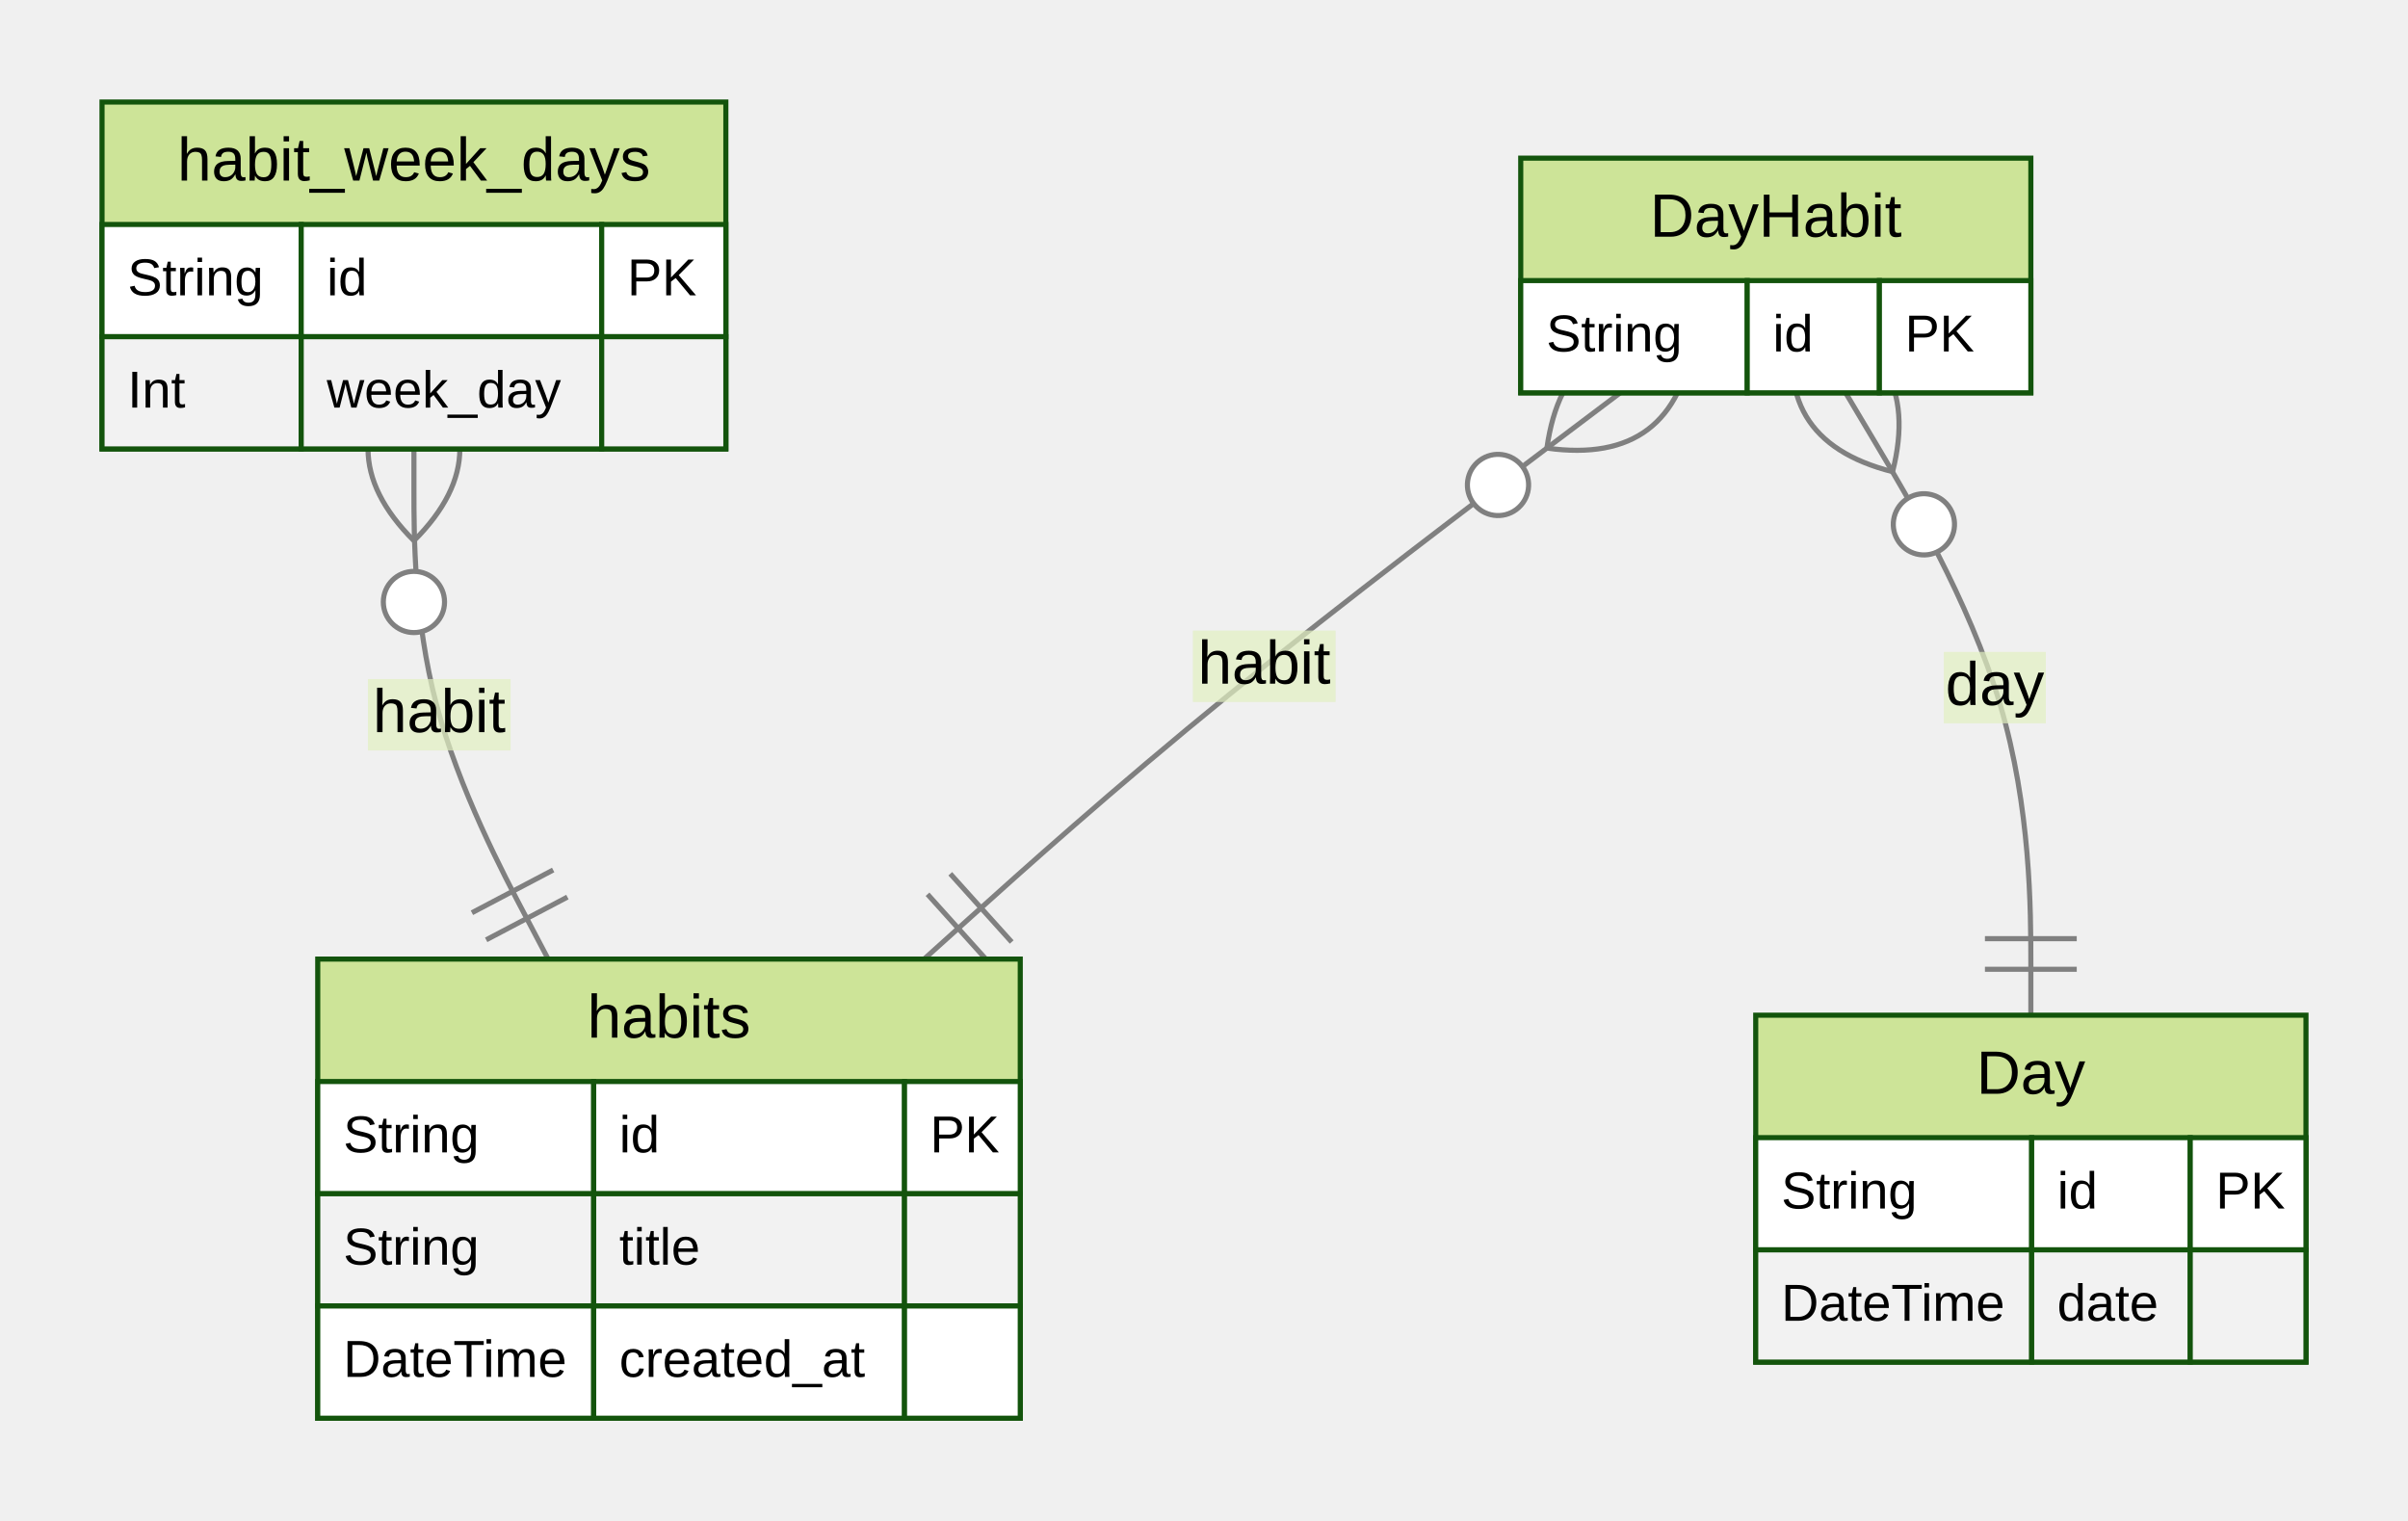
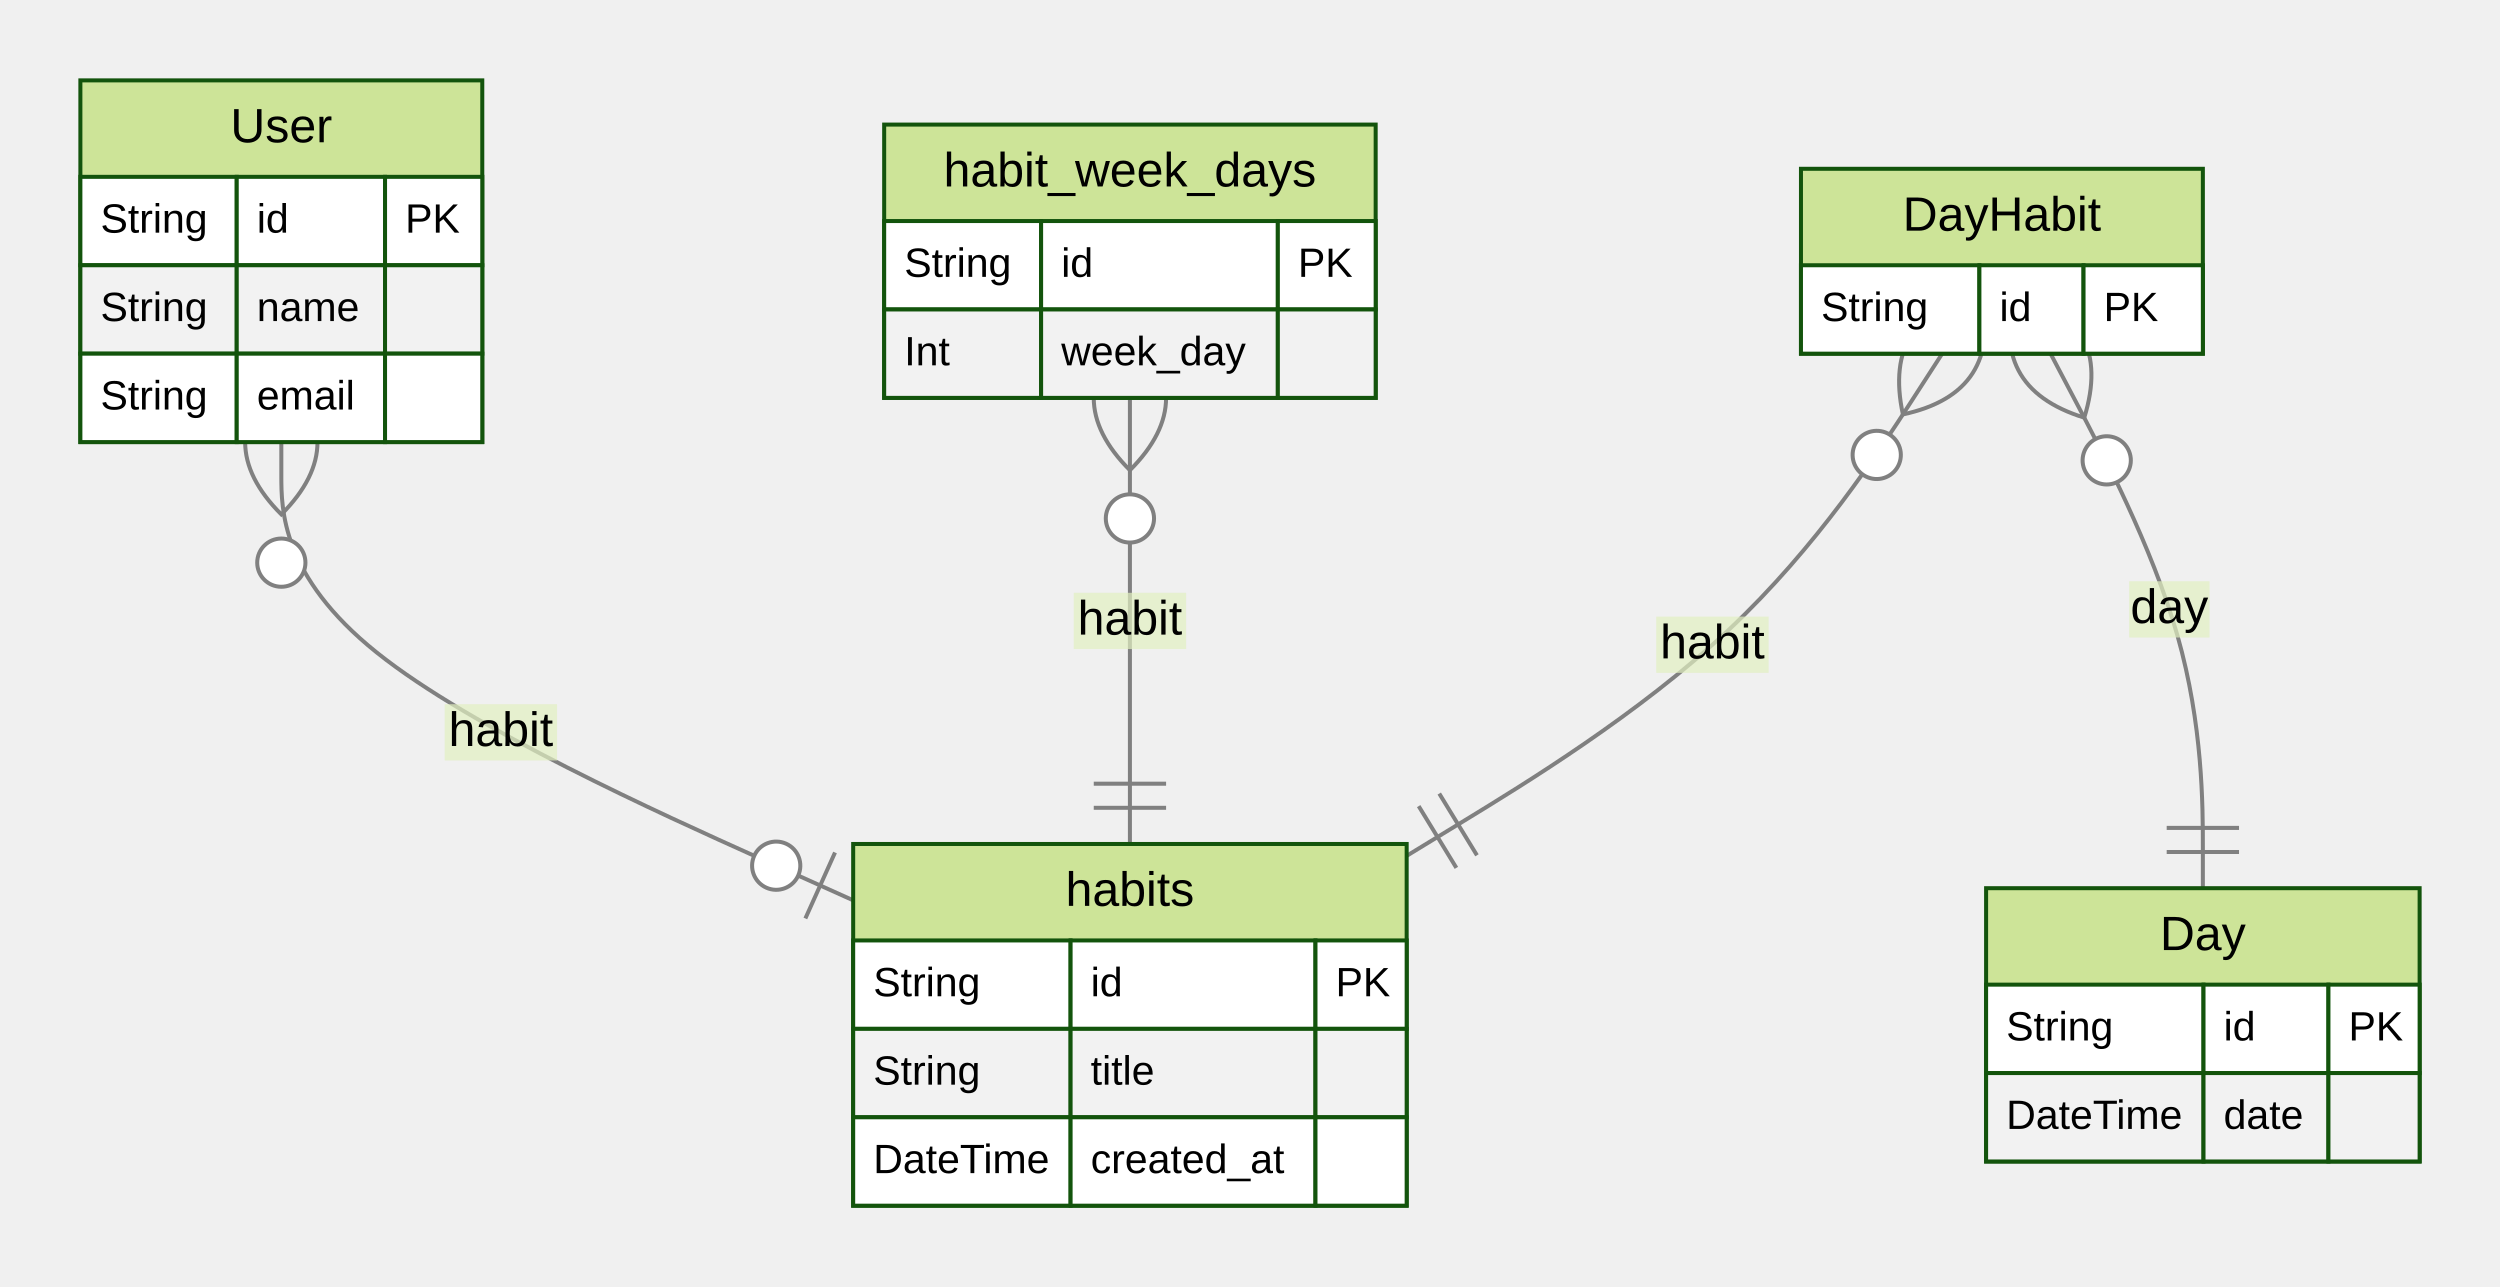
- <svg xmlns="http://www.w3.org/2000/svg" aria-roledescription="er" viewBox="0 0 472.051 298" style="max-width: 472.051px; background-color: white;" width="100%" id="mermaid-0">
+ <svg xmlns="http://www.w3.org/2000/svg" aria-roledescription="er" viewBox="0 0 622.051 320" style="max-width: 622.051px; background-color: white;" width="100%" id="mermaid-0">
  <style>#mermaid-0{font-family:"trebuchet ms",verdana,arial,sans-serif;font-size:16px;fill:#000000;}#mermaid-0 .error-icon{fill:#552222;}#mermaid-0 .error-text{fill:#552222;stroke:#552222;}#mermaid-0 .edge-thickness-normal{stroke-width:2px;}#mermaid-0 .edge-thickness-thick{stroke-width:3.5px;}#mermaid-0 .edge-pattern-solid{stroke-dasharray:0;}#mermaid-0 .edge-pattern-dashed{stroke-dasharray:3;}#mermaid-0 .edge-pattern-dotted{stroke-dasharray:2;}#mermaid-0 .marker{fill:#000000;stroke:#000000;}#mermaid-0 .marker.cross{stroke:#000000;}#mermaid-0 svg{font-family:"trebuchet ms",verdana,arial,sans-serif;font-size:16px;}#mermaid-0 .entityBox{fill:#cde498;stroke:#13540c;}#mermaid-0 .attributeBoxOdd{fill:#ffffff;stroke:#13540c;}#mermaid-0 .attributeBoxEven{fill:#f2f2f2;stroke:#13540c;}#mermaid-0 .relationshipLabelBox{fill:hsl(78.158, 58.462%, 84.51%);opacity:0.7;background-color:hsl(78.158, 58.462%, 84.51%);}#mermaid-0 .relationshipLabelBox rect{opacity:0.5;}#mermaid-0 .relationshipLine{stroke:#000000;}#mermaid-0 .entityTitleText{text-anchor:middle;font-size:18px;fill:#000000;}#mermaid-0 :root{--mermaid-font-family:"trebuchet ms",verdana,arial,sans-serif;}</style>
  <g />
  <defs>
    <marker orient="auto" markerHeight="18" markerWidth="18" refY="9" refX="0" id="ONLY_ONE_START">
      <path d="M9,0 L9,18 M15,0 L15,18" fill="none" stroke="gray" />
    </marker>
  </defs>
  <defs>
    <marker orient="auto" markerHeight="18" markerWidth="18" refY="9" refX="18" id="ONLY_ONE_END">
      <path d="M3,0 L3,18 M9,0 L9,18" fill="none" stroke="gray" />
    </marker>
  </defs>
  <defs>
    <marker orient="auto" markerHeight="18" markerWidth="30" refY="9" refX="0" id="ZERO_OR_ONE_START">
      <circle r="6" cy="9" cx="21" fill="white" stroke="gray" />
      <path d="M9,0 L9,18" fill="none" stroke="gray" />
    </marker>
  </defs>
  <defs>
    <marker orient="auto" markerHeight="18" markerWidth="30" refY="9" refX="30" id="ZERO_OR_ONE_END">
      <circle r="6" cy="9" cx="9" fill="white" stroke="gray" />
      <path d="M21,0 L21,18" fill="none" stroke="gray" />
    </marker>
  </defs>
  <defs>
    <marker orient="auto" markerHeight="36" markerWidth="45" refY="18" refX="18" id="ONE_OR_MORE_START">
      <path d="M0,18 Q 18,0 36,18 Q 18,36 0,18 M42,9 L42,27" fill="none" stroke="gray" />
    </marker>
  </defs>
  <defs>
    <marker orient="auto" markerHeight="36" markerWidth="45" refY="18" refX="27" id="ONE_OR_MORE_END">
      <path d="M3,9 L3,27 M9,18 Q27,0 45,18 Q27,36 9,18" fill="none" stroke="gray" />
    </marker>
  </defs>
  <defs>
    <marker orient="auto" markerHeight="36" markerWidth="57" refY="18" refX="18" id="ZERO_OR_MORE_START">
      <circle r="6" cy="18" cx="48" fill="white" stroke="gray" />
      <path d="M0,18 Q18,0 36,18 Q18,36 0,18" fill="none" stroke="gray" />
    </marker>
  </defs>
  <defs>
    <marker orient="auto" markerHeight="36" markerWidth="57" refY="18" refX="39" id="ZERO_OR_MORE_END">
      <circle r="6" cy="18" cx="9" fill="white" stroke="gray" />
      <path d="M21,18 Q39,0 57,18 Q39,36 21,18" fill="none" stroke="gray" />
    </marker>
  </defs>
-   <path style="stroke: gray; fill: none;" marker-start="url(#ZERO_OR_MORE_START)" marker-end="url(#ONLY_ONE_END)" d="M81.146,88L81.146,96.333C81.146,104.667,81.146,121.333,85.532,138C89.918,154.667,98.69,171.333,103.076,179.667L107.462,188" class="er relationshipLine" />
-   <path style="stroke: gray; fill: none;" marker-start="url(#ZERO_OR_MORE_START)" marker-end="url(#ONLY_ONE_END)" d="M361.807,77L367.859,87.167C373.91,97.333,386.013,117.667,392.065,138C398.116,158.333,398.116,178.667,398.116,188.833L398.116,199" class="er relationshipLine" />
-   <path style="stroke: gray; fill: none;" marker-start="url(#ZERO_OR_MORE_START)" marker-end="url(#ONLY_ONE_END)" d="M317.615,77L304.132,87.167C290.65,97.333,263.685,117.667,240.941,136.167C218.198,154.667,199.676,171.333,190.416,179.667L181.155,188" class="er relationshipLine" />
-   <g transform="translate(62.28748,188 )" id="entity-habits-3c599996-5758-4429-a65b-f73a45cbeb2c">
+   <path style="stroke: gray; fill: none;" marker-start="url(#ZERO_OR_MORE_START)" marker-end="url(#ZERO_OR_ONE_END)" d="M70,110L70,118.333C70,126.667,70,143.333,93.715,162.336C117.429,181.34,164.858,202.679,188.573,213.349L212.287,224.019" class="er relationshipLine" />
+   <path style="stroke: gray; fill: none;" marker-start="url(#ZERO_OR_MORE_START)" marker-end="url(#ONLY_ONE_END)" d="M281.146,99L281.146,109.167C281.146,119.333,281.146,139.667,281.146,158.167C281.146,176.667,281.146,193.333,281.146,201.667L281.146,210" class="er relationshipLine" />
+   <path style="stroke: gray; fill: none;" marker-start="url(#ZERO_OR_MORE_START)" marker-end="url(#ONLY_ONE_END)" d="M510.222,88L516.538,100C522.853,112,535.485,136,541.801,158.167C548.116,180.333,548.116,200.667,548.116,210.833L548.116,221" class="er relationshipLine" />
+   <path style="stroke: gray; fill: none;" marker-start="url(#ZERO_OR_MORE_START)" marker-end="url(#ONLY_ONE_END)" d="M483.252,88L475.497,100C467.741,112,452.23,136,430.023,156.825C407.815,177.651,378.91,195.301,364.458,204.126L350.005,212.952" class="er relationshipLine" />
+   <g transform="translate(20,20 )" id="entity-User-7de1b07e-47a0-4605-9d0a-83c8804b87f6">
+     <rect height="90" width="100" y="0" x="0" class="er entityBox" />
+     <text style="dominant-baseline: middle; text-anchor: middle; font-size: 12px;" transform="translate(50,12)" y="0" x="0" id="text-entity-User-7de1b07e-47a0-4605-9d0a-83c8804b87f6" class="er entityLabel">User</text>
+     <rect height="22" width="38.902" y="24" x="0" class="er attributeBoxOdd" />
+     <text style="dominant-baseline: middle; font-size: 10.2px;" transform="translate(5,35)" y="0" x="0" id="text-entity-User-7de1b07e-47a0-4605-9d0a-83c8804b87f6-attr-1-type" class="er entityLabel">String</text>
+     <rect height="22" width="36.905" y="24" x="38.902" class="er attributeBoxOdd" />
+     <text style="dominant-baseline: middle; font-size: 10.2px;" transform="translate(43.90184,35)" y="0" x="0" id="text-entity-User-7de1b07e-47a0-4605-9d0a-83c8804b87f6-attr-1-name" class="er entityLabel">id</text>
+     <rect height="22" width="24.193" y="24" x="75.807" class="er attributeBoxOdd" />
+     <text style="dominant-baseline: middle; font-size: 10.2px;" transform="translate(80.80653,35)" y="0" x="0" id="text-entity-User-7de1b07e-47a0-4605-9d0a-83c8804b87f6-attr-1-key" class="er entityLabel">PK</text>
+     <rect height="22" width="38.902" y="46" x="0" class="er attributeBoxEven" />
+     <text style="dominant-baseline: middle; font-size: 10.2px;" transform="translate(5,57)" y="0" x="0" id="text-entity-User-7de1b07e-47a0-4605-9d0a-83c8804b87f6-attr-2-type" class="er entityLabel">String</text>
+     <rect height="22" width="36.905" y="46" x="38.902" class="er attributeBoxEven" />
+     <text style="dominant-baseline: middle; font-size: 10.2px;" transform="translate(43.90184,57)" y="0" x="0" id="text-entity-User-7de1b07e-47a0-4605-9d0a-83c8804b87f6-attr-2-name" class="er entityLabel">name</text>
+     <rect height="22" width="24.193" y="46" x="75.807" class="er attributeBoxEven" />
+     <text style="dominant-baseline: middle; font-size: 10.2px;" transform="translate(80.80653,57)" y="0" x="0" id="text-entity-User-7de1b07e-47a0-4605-9d0a-83c8804b87f6-attr-2-key" class="er entityLabel" />
+     <rect height="22" width="38.902" y="68" x="0" class="er attributeBoxOdd" />
+     <text style="dominant-baseline: middle; font-size: 10.2px;" transform="translate(5,79)" y="0" x="0" id="text-entity-User-7de1b07e-47a0-4605-9d0a-83c8804b87f6-attr-3-type" class="er entityLabel">String</text>
+     <rect height="22" width="36.905" y="68" x="38.902" class="er attributeBoxOdd" />
+     <text style="dominant-baseline: middle; font-size: 10.2px;" transform="translate(43.90184,79)" y="0" x="0" id="text-entity-User-7de1b07e-47a0-4605-9d0a-83c8804b87f6-attr-3-name" class="er entityLabel">email</text>
+     <rect height="22" width="24.193" y="68" x="75.807" class="er attributeBoxOdd" />
+     <text style="dominant-baseline: middle; font-size: 10.2px;" transform="translate(80.80653,79)" y="0" x="0" id="text-entity-User-7de1b07e-47a0-4605-9d0a-83c8804b87f6-attr-3-key" class="er entityLabel" />
+   </g>
+   <g transform="translate(212.2875,210 )" id="entity-habits-ca1dd294-c6c6-433d-8138-730aab728110">
    <rect height="90" width="137.718" y="0" x="0" class="er entityBox" />
-     <text style="dominant-baseline: middle; text-anchor: middle; font-size: 12px;" transform="translate(68.85901,12)" y="0" x="0" id="text-entity-habits-3c599996-5758-4429-a65b-f73a45cbeb2c" class="er entityLabel">habits</text>
+     <text style="dominant-baseline: middle; text-anchor: middle; font-size: 12px;" transform="translate(68.85901,12)" y="0" x="0" id="text-entity-habits-ca1dd294-c6c6-433d-8138-730aab728110" class="er entityLabel">habits</text>
    <rect height="22" width="54.096" y="24" x="0" class="er attributeBoxOdd" />
-     <text style="dominant-baseline: middle; font-size: 10.2px;" transform="translate(5,35)" y="0" x="0" id="text-entity-habits-3c599996-5758-4429-a65b-f73a45cbeb2c-attr-1-type" class="er entityLabel">String</text>
+     <text style="dominant-baseline: middle; font-size: 10.2px;" transform="translate(5,35)" y="0" x="0" id="text-entity-habits-ca1dd294-c6c6-433d-8138-730aab728110-attr-1-type" class="er entityLabel">String</text>
    <rect height="22" width="60.935" y="24" x="54.096" class="er attributeBoxOdd" />
-     <text style="dominant-baseline: middle; font-size: 10.2px;" transform="translate(59.09555,35)" y="0" x="0" id="text-entity-habits-3c599996-5758-4429-a65b-f73a45cbeb2c-attr-1-name" class="er entityLabel">id</text>
+     <text style="dominant-baseline: middle; font-size: 10.2px;" transform="translate(59.09555,35)" y="0" x="0" id="text-entity-habits-ca1dd294-c6c6-433d-8138-730aab728110-attr-1-name" class="er entityLabel">id</text>
    <rect height="22" width="22.688" y="24" x="115.03" class="er attributeBoxOdd" />
-     <text style="dominant-baseline: middle; font-size: 10.2px;" transform="translate(120.0303,35)" y="0" x="0" id="text-entity-habits-3c599996-5758-4429-a65b-f73a45cbeb2c-attr-1-key" class="er entityLabel">PK</text>
+     <text style="dominant-baseline: middle; font-size: 10.2px;" transform="translate(120.0303,35)" y="0" x="0" id="text-entity-habits-ca1dd294-c6c6-433d-8138-730aab728110-attr-1-key" class="er entityLabel">PK</text>
    <rect height="22" width="54.096" y="46" x="0" class="er attributeBoxEven" />
-     <text style="dominant-baseline: middle; font-size: 10.2px;" transform="translate(5,57)" y="0" x="0" id="text-entity-habits-3c599996-5758-4429-a65b-f73a45cbeb2c-attr-2-type" class="er entityLabel">String</text>
+     <text style="dominant-baseline: middle; font-size: 10.2px;" transform="translate(5,57)" y="0" x="0" id="text-entity-habits-ca1dd294-c6c6-433d-8138-730aab728110-attr-2-type" class="er entityLabel">String</text>
    <rect height="22" width="60.935" y="46" x="54.096" class="er attributeBoxEven" />
-     <text style="dominant-baseline: middle; font-size: 10.2px;" transform="translate(59.09555,57)" y="0" x="0" id="text-entity-habits-3c599996-5758-4429-a65b-f73a45cbeb2c-attr-2-name" class="er entityLabel">title</text>
+     <text style="dominant-baseline: middle; font-size: 10.2px;" transform="translate(59.09555,57)" y="0" x="0" id="text-entity-habits-ca1dd294-c6c6-433d-8138-730aab728110-attr-2-name" class="er entityLabel">title</text>
    <rect height="22" width="22.688" y="46" x="115.03" class="er attributeBoxEven" />
-     <text style="dominant-baseline: middle; font-size: 10.2px;" transform="translate(120.0303,57)" y="0" x="0" id="text-entity-habits-3c599996-5758-4429-a65b-f73a45cbeb2c-attr-2-key" class="er entityLabel" />
+     <text style="dominant-baseline: middle; font-size: 10.2px;" transform="translate(120.0303,57)" y="0" x="0" id="text-entity-habits-ca1dd294-c6c6-433d-8138-730aab728110-attr-2-key" class="er entityLabel" />
    <rect height="22" width="54.096" y="68" x="0" class="er attributeBoxOdd" />
-     <text style="dominant-baseline: middle; font-size: 10.2px;" transform="translate(5,79)" y="0" x="0" id="text-entity-habits-3c599996-5758-4429-a65b-f73a45cbeb2c-attr-3-type" class="er entityLabel">DateTime</text>
+     <text style="dominant-baseline: middle; font-size: 10.2px;" transform="translate(5,79)" y="0" x="0" id="text-entity-habits-ca1dd294-c6c6-433d-8138-730aab728110-attr-3-type" class="er entityLabel">DateTime</text>
    <rect height="22" width="60.935" y="68" x="54.096" class="er attributeBoxOdd" />
-     <text style="dominant-baseline: middle; font-size: 10.2px;" transform="translate(59.09555,79)" y="0" x="0" id="text-entity-habits-3c599996-5758-4429-a65b-f73a45cbeb2c-attr-3-name" class="er entityLabel">created_at</text>
+     <text style="dominant-baseline: middle; font-size: 10.2px;" transform="translate(59.09555,79)" y="0" x="0" id="text-entity-habits-ca1dd294-c6c6-433d-8138-730aab728110-attr-3-name" class="er entityLabel">created_at</text>
    <rect height="22" width="22.688" y="68" x="115.03" class="er attributeBoxOdd" />
-     <text style="dominant-baseline: middle; font-size: 10.2px;" transform="translate(120.0303,79)" y="0" x="0" id="text-entity-habits-3c599996-5758-4429-a65b-f73a45cbeb2c-attr-3-key" class="er entityLabel" />
+     <text style="dominant-baseline: middle; font-size: 10.2px;" transform="translate(120.0303,79)" y="0" x="0" id="text-entity-habits-ca1dd294-c6c6-433d-8138-730aab728110-attr-3-key" class="er entityLabel" />
  </g>
-   <g transform="translate(20,20 )" id="entity-habitweekdays-1e0c8261-c0b1-4c87-9dd1-f15108bf7409">
+   <g transform="translate(220,31 )" id="entity-habitweekdays-9529aff7-d82f-4cdf-9113-92cbb92e1a75">
    <rect height="68" width="122.293" y="0" x="0" class="er entityBox" />
-     <text style="dominant-baseline: middle; text-anchor: middle; font-size: 12px;" transform="translate(61.14648,12)" y="0" x="0" id="text-entity-habitweekdays-1e0c8261-c0b1-4c87-9dd1-f15108bf7409" class="er entityLabel">habit_week_days</text>
+     <text style="dominant-baseline: middle; text-anchor: middle; font-size: 12px;" transform="translate(61.14648,12)" y="0" x="0" id="text-entity-habitweekdays-9529aff7-d82f-4cdf-9113-92cbb92e1a75" class="er entityLabel">habit_week_days</text>
    <rect height="22" width="39.048" y="24" x="0" class="er attributeBoxOdd" />
-     <text style="dominant-baseline: middle; font-size: 10.2px;" transform="translate(5,35)" y="0" x="0" id="text-entity-habitweekdays-1e0c8261-c0b1-4c87-9dd1-f15108bf7409-attr-1-type" class="er entityLabel">String</text>
+     <text style="dominant-baseline: middle; font-size: 10.2px;" transform="translate(5,35)" y="0" x="0" id="text-entity-habitweekdays-9529aff7-d82f-4cdf-9113-92cbb92e1a75-attr-1-type" class="er entityLabel">String</text>
    <rect height="22" width="58.904" y="24" x="39.048" class="er attributeBoxOdd" />
-     <text style="dominant-baseline: middle; font-size: 10.2px;" transform="translate(44.04844,35)" y="0" x="0" id="text-entity-habitweekdays-1e0c8261-c0b1-4c87-9dd1-f15108bf7409-attr-1-name" class="er entityLabel">id</text>
+     <text style="dominant-baseline: middle; font-size: 10.2px;" transform="translate(44.04844,35)" y="0" x="0" id="text-entity-habitweekdays-9529aff7-d82f-4cdf-9113-92cbb92e1a75-attr-1-name" class="er entityLabel">id</text>
    <rect height="22" width="24.34" y="24" x="97.953" class="er attributeBoxOdd" />
-     <text style="dominant-baseline: middle; font-size: 10.2px;" transform="translate(102.9529,35)" y="0" x="0" id="text-entity-habitweekdays-1e0c8261-c0b1-4c87-9dd1-f15108bf7409-attr-1-key" class="er entityLabel">PK</text>
+     <text style="dominant-baseline: middle; font-size: 10.2px;" transform="translate(102.9529,35)" y="0" x="0" id="text-entity-habitweekdays-9529aff7-d82f-4cdf-9113-92cbb92e1a75-attr-1-key" class="er entityLabel">PK</text>
    <rect height="22" width="39.048" y="46" x="0" class="er attributeBoxEven" />
-     <text style="dominant-baseline: middle; font-size: 10.2px;" transform="translate(5,57)" y="0" x="0" id="text-entity-habitweekdays-1e0c8261-c0b1-4c87-9dd1-f15108bf7409-attr-2-type" class="er entityLabel">Int</text>
+     <text style="dominant-baseline: middle; font-size: 10.2px;" transform="translate(5,57)" y="0" x="0" id="text-entity-habitweekdays-9529aff7-d82f-4cdf-9113-92cbb92e1a75-attr-2-type" class="er entityLabel">Int</text>
    <rect height="22" width="58.904" y="46" x="39.048" class="er attributeBoxEven" />
-     <text style="dominant-baseline: middle; font-size: 10.2px;" transform="translate(44.04844,57)" y="0" x="0" id="text-entity-habitweekdays-1e0c8261-c0b1-4c87-9dd1-f15108bf7409-attr-2-name" class="er entityLabel">week_day</text>
+     <text style="dominant-baseline: middle; font-size: 10.2px;" transform="translate(44.04844,57)" y="0" x="0" id="text-entity-habitweekdays-9529aff7-d82f-4cdf-9113-92cbb92e1a75-attr-2-name" class="er entityLabel">week_day</text>
    <rect height="22" width="24.34" y="46" x="97.953" class="er attributeBoxEven" />
-     <text style="dominant-baseline: middle; font-size: 10.2px;" transform="translate(102.9529,57)" y="0" x="0" id="text-entity-habitweekdays-1e0c8261-c0b1-4c87-9dd1-f15108bf7409-attr-2-key" class="er entityLabel" />
+     <text style="dominant-baseline: middle; font-size: 10.2px;" transform="translate(102.9529,57)" y="0" x="0" id="text-entity-habitweekdays-9529aff7-d82f-4cdf-9113-92cbb92e1a75-attr-2-key" class="er entityLabel" />
  </g>
-   <g transform="translate(344.182,199 )" id="entity-Day-7b0f3abf-7411-49f2-a95b-5efeb3aa1818">
+   <g transform="translate(494.182,221 )" id="entity-Day-c23c49e9-fca5-4512-aa53-04ce72ed60bf">
    <rect height="68" width="107.869" y="0" x="0" class="er entityBox" />
-     <text style="dominant-baseline: middle; text-anchor: middle; font-size: 12px;" transform="translate(53.93452,12)" y="0" x="0" id="text-entity-Day-7b0f3abf-7411-49f2-a95b-5efeb3aa1818" class="er entityLabel">Day</text>
+     <text style="dominant-baseline: middle; text-anchor: middle; font-size: 12px;" transform="translate(53.93452,12)" y="0" x="0" id="text-entity-Day-c23c49e9-fca5-4512-aa53-04ce72ed60bf" class="er entityLabel">Day</text>
    <rect height="22" width="54.096" y="24" x="0" class="er attributeBoxOdd" />
-     <text style="dominant-baseline: middle; font-size: 10.2px;" transform="translate(5,35)" y="0" x="0" id="text-entity-Day-7b0f3abf-7411-49f2-a95b-5efeb3aa1818-attr-1-type" class="er entityLabel">String</text>
+     <text style="dominant-baseline: middle; font-size: 10.2px;" transform="translate(5,35)" y="0" x="0" id="text-entity-Day-c23c49e9-fca5-4512-aa53-04ce72ed60bf-attr-1-type" class="er entityLabel">String</text>
    <rect height="22" width="31.086" y="24" x="54.096" class="er attributeBoxOdd" />
-     <text style="dominant-baseline: middle; font-size: 10.2px;" transform="translate(59.09555,35)" y="0" x="0" id="text-entity-Day-7b0f3abf-7411-49f2-a95b-5efeb3aa1818-attr-1-name" class="er entityLabel">id</text>
+     <text style="dominant-baseline: middle; font-size: 10.2px;" transform="translate(59.09555,35)" y="0" x="0" id="text-entity-Day-c23c49e9-fca5-4512-aa53-04ce72ed60bf-attr-1-name" class="er entityLabel">id</text>
    <rect height="22" width="22.688" y="24" x="85.181" class="er attributeBoxOdd" />
-     <text style="dominant-baseline: middle; font-size: 10.2px;" transform="translate(90.18137,35)" y="0" x="0" id="text-entity-Day-7b0f3abf-7411-49f2-a95b-5efeb3aa1818-attr-1-key" class="er entityLabel">PK</text>
+     <text style="dominant-baseline: middle; font-size: 10.2px;" transform="translate(90.18137,35)" y="0" x="0" id="text-entity-Day-c23c49e9-fca5-4512-aa53-04ce72ed60bf-attr-1-key" class="er entityLabel">PK</text>
    <rect height="22" width="54.096" y="46" x="0" class="er attributeBoxEven" />
-     <text style="dominant-baseline: middle; font-size: 10.2px;" transform="translate(5,57)" y="0" x="0" id="text-entity-Day-7b0f3abf-7411-49f2-a95b-5efeb3aa1818-attr-2-type" class="er entityLabel">DateTime</text>
+     <text style="dominant-baseline: middle; font-size: 10.2px;" transform="translate(5,57)" y="0" x="0" id="text-entity-Day-c23c49e9-fca5-4512-aa53-04ce72ed60bf-attr-2-type" class="er entityLabel">DateTime</text>
    <rect height="22" width="31.086" y="46" x="54.096" class="er attributeBoxEven" />
-     <text style="dominant-baseline: middle; font-size: 10.2px;" transform="translate(59.09555,57)" y="0" x="0" id="text-entity-Day-7b0f3abf-7411-49f2-a95b-5efeb3aa1818-attr-2-name" class="er entityLabel">date</text>
+     <text style="dominant-baseline: middle; font-size: 10.2px;" transform="translate(59.09555,57)" y="0" x="0" id="text-entity-Day-c23c49e9-fca5-4512-aa53-04ce72ed60bf-attr-2-name" class="er entityLabel">date</text>
    <rect height="22" width="22.688" y="46" x="85.181" class="er attributeBoxEven" />
-     <text style="dominant-baseline: middle; font-size: 10.2px;" transform="translate(90.18137,57)" y="0" x="0" id="text-entity-Day-7b0f3abf-7411-49f2-a95b-5efeb3aa1818-attr-2-key" class="er entityLabel" />
+     <text style="dominant-baseline: middle; font-size: 10.2px;" transform="translate(90.18137,57)" y="0" x="0" id="text-entity-Day-c23c49e9-fca5-4512-aa53-04ce72ed60bf-attr-2-key" class="er entityLabel" />
  </g>
-   <g transform="translate(298.1165,31 )" id="entity-DayHabit-5206afc7-364c-4bf9-82bd-1278fffb0d93">
+   <g transform="translate(448.1165,42 )" id="entity-DayHabit-76bc5f5f-52bf-407b-9633-54c07e1ff9e1">
    <rect height="46" width="100" y="0" x="0" class="er entityBox" />
-     <text style="dominant-baseline: middle; text-anchor: middle; font-size: 12px;" transform="translate(50,12)" y="0" x="0" id="text-entity-DayHabit-5206afc7-364c-4bf9-82bd-1278fffb0d93" class="er entityLabel">DayHabit</text>
+     <text style="dominant-baseline: middle; text-anchor: middle; font-size: 12px;" transform="translate(50,12)" y="0" x="0" id="text-entity-DayHabit-76bc5f5f-52bf-407b-9633-54c07e1ff9e1" class="er entityLabel">DayHabit</text>
    <rect height="22" width="44.399" y="24" x="0" class="er attributeBoxOdd" />
-     <text style="dominant-baseline: middle; font-size: 10.2px;" transform="translate(5,35)" y="0" x="0" id="text-entity-DayHabit-5206afc7-364c-4bf9-82bd-1278fffb0d93-attr-1-type" class="er entityLabel">String</text>
+     <text style="dominant-baseline: middle; font-size: 10.2px;" transform="translate(5,35)" y="0" x="0" id="text-entity-DayHabit-76bc5f5f-52bf-407b-9633-54c07e1ff9e1-attr-1-type" class="er entityLabel">String</text>
    <rect height="22" width="25.911" y="24" x="44.399" class="er attributeBoxOdd" />
-     <text style="dominant-baseline: middle; font-size: 10.2px;" transform="translate(49.39862,35)" y="0" x="0" id="text-entity-DayHabit-5206afc7-364c-4bf9-82bd-1278fffb0d93-attr-1-name" class="er entityLabel">id</text>
+     <text style="dominant-baseline: middle; font-size: 10.2px;" transform="translate(49.39862,35)" y="0" x="0" id="text-entity-DayHabit-76bc5f5f-52bf-407b-9633-54c07e1ff9e1-attr-1-name" class="er entityLabel">id</text>
    <rect height="22" width="29.69" y="24" x="70.31" class="er attributeBoxOdd" />
-     <text style="dominant-baseline: middle; font-size: 10.2px;" transform="translate(75.30976,35)" y="0" x="0" id="text-entity-DayHabit-5206afc7-364c-4bf9-82bd-1278fffb0d93-attr-1-key" class="er entityLabel">PK</text>
+     <text style="dominant-baseline: middle; font-size: 10.2px;" transform="translate(75.30976,35)" y="0" x="0" id="text-entity-DayHabit-76bc5f5f-52bf-407b-9633-54c07e1ff9e1-attr-1-key" class="er entityLabel">PK</text>
  </g>
-   <rect height="14" width="27.969" y="133.109" x="72.126" class="er relationshipLabelBox" />
-   <text style="text-anchor: middle; dominant-baseline: middle; font-size: 12px;" y="140.109" x="86.11" id="rel1" class="er relationshipLabel">habit</text>
-   <rect height="14" width="19.99" y="127.788" x="381.065" class="er relationshipLabelBox" />
-   <text style="text-anchor: middle; dominant-baseline: middle; font-size: 12px;" y="134.788" x="391.06" id="rel2" class="er relationshipLabel">day</text>
-   <rect height="14" width="27.969" y="123.605" x="233.851" class="er relationshipLabelBox" />
-   <text style="text-anchor: middle; dominant-baseline: middle; font-size: 12px;" y="130.605" x="247.836" id="rel3" class="er relationshipLabel">habit</text>
+   <rect height="14" width="27.969" y="175.221" x="110.644" class="er relationshipLabelBox" />
+   <text style="text-anchor: middle; dominant-baseline: middle; font-size: 12px;" y="182.221" x="124.629" id="rel1" class="er relationshipLabel">habit</text>
+   <rect height="14" width="27.969" y="147.5" x="267.162" class="er relationshipLabelBox" />
+   <text style="text-anchor: middle; dominant-baseline: middle; font-size: 12px;" y="154.5" x="281.146" id="rel2" class="er relationshipLabel">habit</text>
+   <rect height="14" width="19.99" y="144.626" x="529.784" class="er relationshipLabelBox" />
+   <text style="text-anchor: middle; dominant-baseline: middle; font-size: 12px;" y="151.626" x="539.779" id="rel3" class="er relationshipLabel">day</text>
+   <rect height="14" width="27.969" y="153.422" x="412.103" class="er relationshipLabelBox" />
+   <text style="text-anchor: middle; dominant-baseline: middle; font-size: 12px;" y="160.422" x="426.087" id="rel4" class="er relationshipLabel">habit</text>
</svg>
